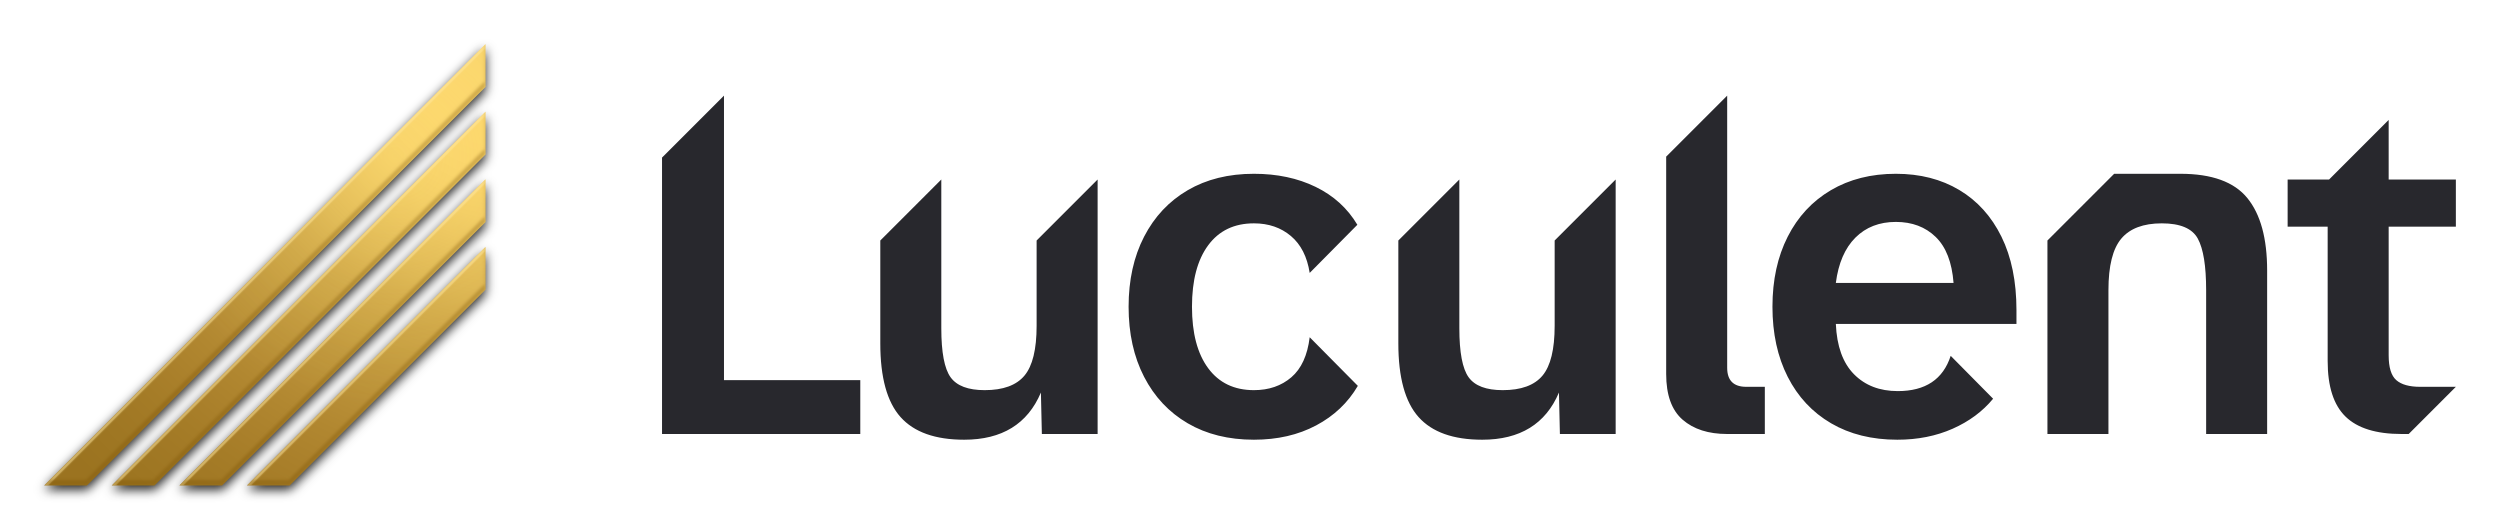
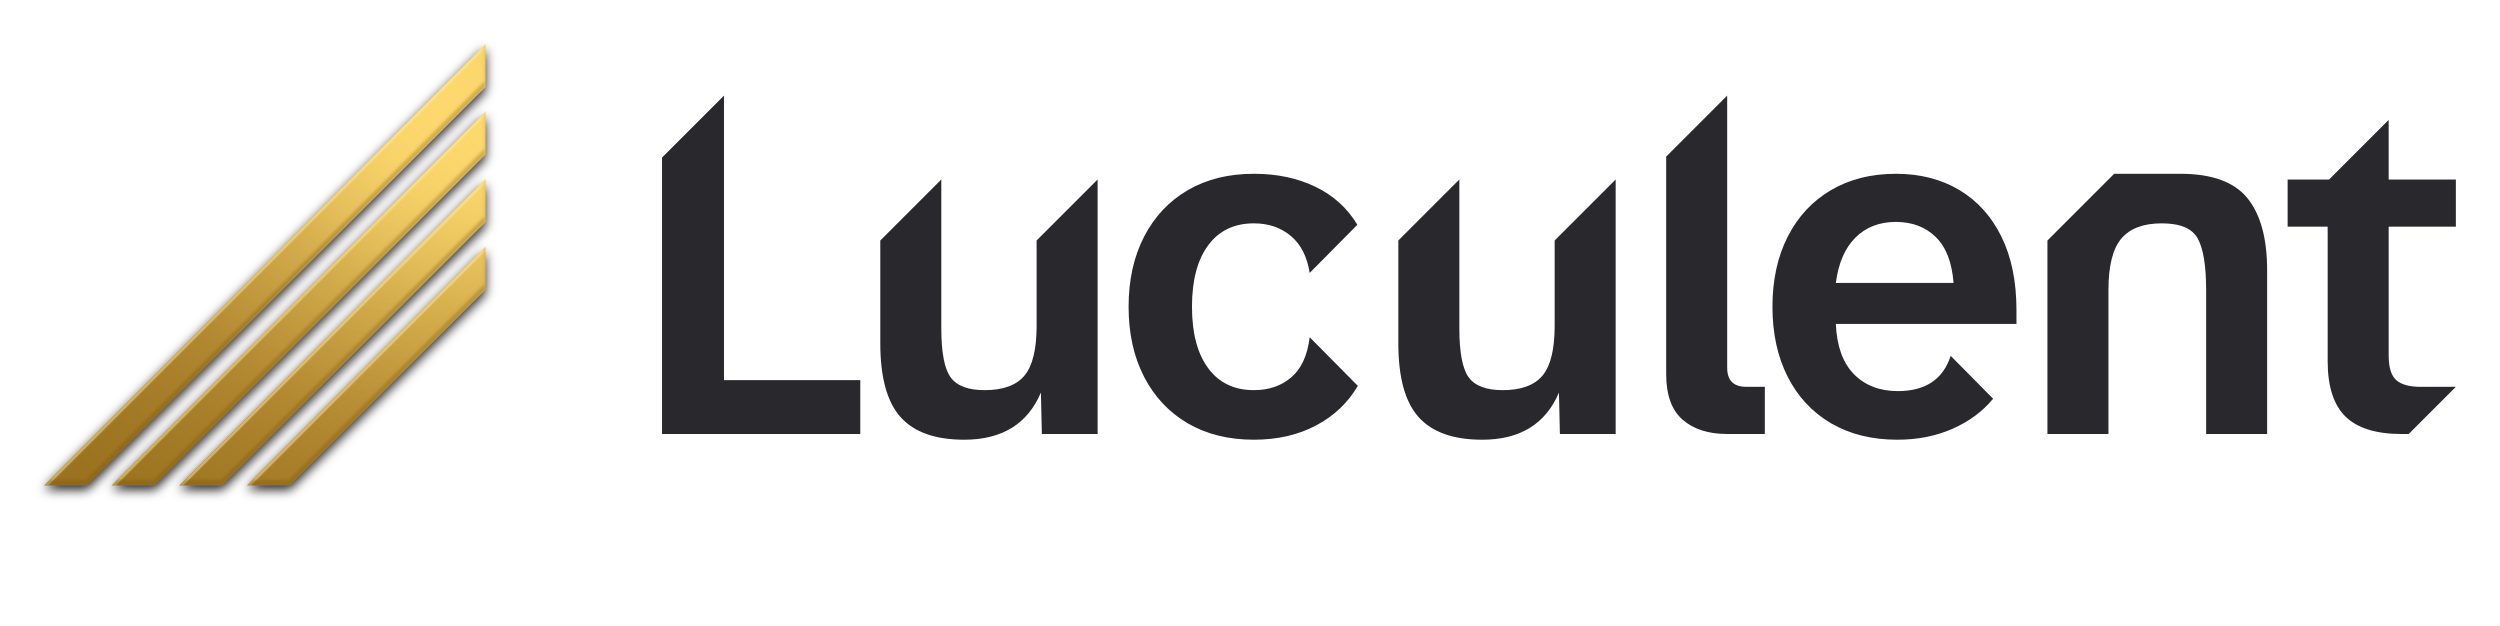
- <svg xmlns="http://www.w3.org/2000/svg" viewBox="-92.61 -910.65 5245.74 1111.30" width="5245.74" height="1111.30">
+ <svg xmlns="http://www.w3.org/2000/svg" viewBox="-92.61 -910.65 5245.74 1311.44" width="5245.74" height="1311.44">
  <defs>
    <linearGradient id="tile" x1="0" y1="0" x2="1" y2="1">
      <stop offset="0" stop-color="#28282D" />
      <stop offset="1" stop-color="#030306" />
    </linearGradient>
    <radialGradient id="gold" gradientUnits="userSpaceOnUse" cx="900" cy="124" r="1000">
      <stop offset="0" stop-color="#FAD56C" />
      <stop offset="0.042" stop-color="#FAD56C" />
      <stop offset="0.083" stop-color="#FBD66C" />
      <stop offset="0.125" stop-color="#FBD66C" />
      <stop offset="0.167" stop-color="#FBD66B" />
      <stop offset="0.208" stop-color="#FAD46A" />
      <stop offset="0.25" stop-color="#F7D167" />
      <stop offset="0.292" stop-color="#F2CC63" />
      <stop offset="0.333" stop-color="#EBC45D" />
      <stop offset="0.375" stop-color="#E3BC57" />
      <stop offset="0.417" stop-color="#DBB451" />
      <stop offset="0.458" stop-color="#D3AB4A" />
      <stop offset="0.5" stop-color="#CCA445" />
      <stop offset="0.542" stop-color="#C69E40" />
      <stop offset="0.583" stop-color="#C0973C" />
      <stop offset="0.625" stop-color="#BB9238" />
      <stop offset="0.667" stop-color="#B68C34" />
      <stop offset="0.708" stop-color="#B18730" />
      <stop offset="0.75" stop-color="#AD832D" />
      <stop offset="0.792" stop-color="#A97F2A" />
      <stop offset="0.833" stop-color="#A57C27" />
      <stop offset="0.875" stop-color="#A27925" />
      <stop offset="0.917" stop-color="#9F7723" />
      <stop offset="0.958" stop-color="#9D7521" />
      <stop offset="1" stop-color="#9B7320" />
    </radialGradient>
    <radialGradient id="expo" gradientUnits="userSpaceOnUse" cx="710" cy="314" r="420">
      <stop offset="0" stop-color="#FFE27A" stop-opacity="0.24" />
      <stop offset="0.55" stop-color="#FFE27A" stop-opacity="0.084" />
      <stop offset="1" stop-color="#FFE27A" stop-opacity="0" />
    </radialGradient>
    <filter id="fb" x="-100" y="-100" width="1224" height="1224" filterUnits="userSpaceOnUse" color-interpolation-filters="sRGB">
      <feGaussianBlur in="SourceAlpha" stdDeviation="9" result="b" />
      <feOffset in="b" dy="7" result="bo" />
      <feFlood flood-color="#000" flood-opacity="0.88" />
      <feComposite in2="bo" operator="in" result="drop" />
      <feOffset in="SourceAlpha" dx="1.5" dy="5" result="ho" />
      <feComposite in="SourceAlpha" in2="ho" operator="out" result="hb" />
      <feGaussianBlur in="hb" stdDeviation="1.6" result="hbb" />
      <feComposite in="hbb" in2="SourceAlpha" operator="in" result="hm" />
      <feFlood flood-color="#FFE7A0" flood-opacity="0.55" />
      <feComposite in2="hm" operator="in" result="hi" />
      <feOffset in="SourceAlpha" dx="-1.5" dy="-9" result="so" />
      <feComposite in="SourceAlpha" in2="so" operator="out" result="sb" />
      <feGaussianBlur in="sb" stdDeviation="3" result="sbb" />
      <feComposite in="sbb" in2="SourceAlpha" operator="in" result="sm" />
      <feFlood flood-color="#7A5200" flood-opacity="0.34" />
      <feComposite in2="sm" operator="in" result="sh" />
      <feMerge>
        <feMergeNode in="drop" />
        <feMergeNode in="SourceGraphic" />
        <feMergeNode in="hi" />
        <feMergeNode in="sh" />
      </feMerge>
    </filter>
  </defs>
  <g transform="translate(-162.831,-980.875) scale(1.266184)">
    <g filter="url(#fb)">
      <g fill="url(#gold)">
        <path d="M128.6,860.0 L860.0,128.6 L860.0,199.4 L199.4,860.0 Z" />
        <path d="M240.6,860.0 L860.0,240.6 L860.0,311.4 L311.4,860.0 Z" />
        <path d="M352.6,860.0 L860.0,352.6 L860.0,423.4 L423.4,860.0 Z" />
        <path d="M464.6,860.0 L860.0,464.6 L860.0,535.4 L535.4,860.0 Z" />
      </g>
      <g fill="url(#expo)">
        <path d="M128.6,860.0 L860.0,128.6 L860.0,199.4 L199.4,860.0 Z" />
        <path d="M240.6,860.0 L860.0,240.6 L860.0,311.4 L311.4,860.0 Z" />
        <path d="M352.6,860.0 L860.0,352.6 L860.0,423.4 L423.4,860.0 Z" />
        <path d="M464.6,860.0 L860.0,464.6 L860.0,535.4 L535.4,860.0 Z" />
      </g>
    </g>
  </g>
  <path fill="#28282D" transform="translate(1233.522,0.000)" d="M63 0V-580L193 -710V-113H479V0ZM697 12Q606 12 563.5 -35.5Q521 -83 521 -190V-406L649 -534V-222Q649 -146 668.5 -119.0Q688 -92 740 -92Q798 -92 823.5 -122.5Q849 -153 849 -227V-406L977 -534V0H860L858 -87Q816 12 697 12ZM1305 12Q1225 12 1166.0 -22.5Q1107 -57 1074.5 -120.0Q1042 -183 1042 -267Q1042 -351 1074.5 -414.0Q1107 -477 1166.0 -511.5Q1225 -546 1305 -546Q1378 -546 1434.5 -518.5Q1491 -491 1522 -439L1422 -338Q1414 -389 1382.5 -415.5Q1351 -442 1305 -442Q1243 -442 1209.0 -396.0Q1175 -350 1175 -267Q1175 -184 1209.0 -138.0Q1243 -92 1305 -92Q1352 -92 1383.5 -119.0Q1415 -146 1422 -203L1523 -101Q1492 -48 1435.5 -18.0Q1379 12 1305 12ZM1784 12Q1693 12 1650.5 -35.5Q1608 -83 1608 -190V-406L1736 -534V-222Q1736 -146 1755.5 -119.0Q1775 -92 1827 -92Q1885 -92 1910.5 -122.5Q1936 -153 1936 -227V-406L2064 -534V0H1947L1945 -87Q1903 12 1784 12ZM2298 0Q2239 0 2204.5 -30.0Q2170 -60 2170 -126V-582L2298 -710V-139Q2298 -99 2338 -99H2377V0ZM2655 12Q2575 12 2516.0 -22.5Q2457 -57 2425.0 -120.0Q2393 -183 2393 -267Q2393 -351 2425.0 -414.0Q2457 -477 2515.5 -511.5Q2574 -546 2652 -546Q2728 -546 2785.0 -512.0Q2842 -478 2873.5 -414.0Q2905 -350 2905 -260V-231H2526Q2529 -161 2564.0 -125.5Q2599 -90 2656 -90Q2743 -90 2767 -164L2856 -74Q2823 -34 2771.0 -11.0Q2719 12 2655 12ZM2526 -317H2773Q2768 -382 2735.5 -413.5Q2703 -445 2652 -445Q2600 -445 2567.0 -412.0Q2534 -379 2526 -317ZM2970 0V-406L3110 -546H3249Q3348 -546 3389.5 -495.0Q3431 -444 3431 -343V0H3303V-302Q3303 -378 3285.5 -410.0Q3268 -442 3210 -442Q3152 -442 3125.0 -410.0Q3098 -378 3098 -302V0ZM3713 0Q3633 0 3595.5 -36.5Q3558 -73 3558 -153V-435H3474V-534H3561L3686 -659V-534H3827V-435H3686V-165Q3686 -127 3702.0 -113.0Q3718 -99 3752 -99H3827L3728 0Z" />
</svg>
